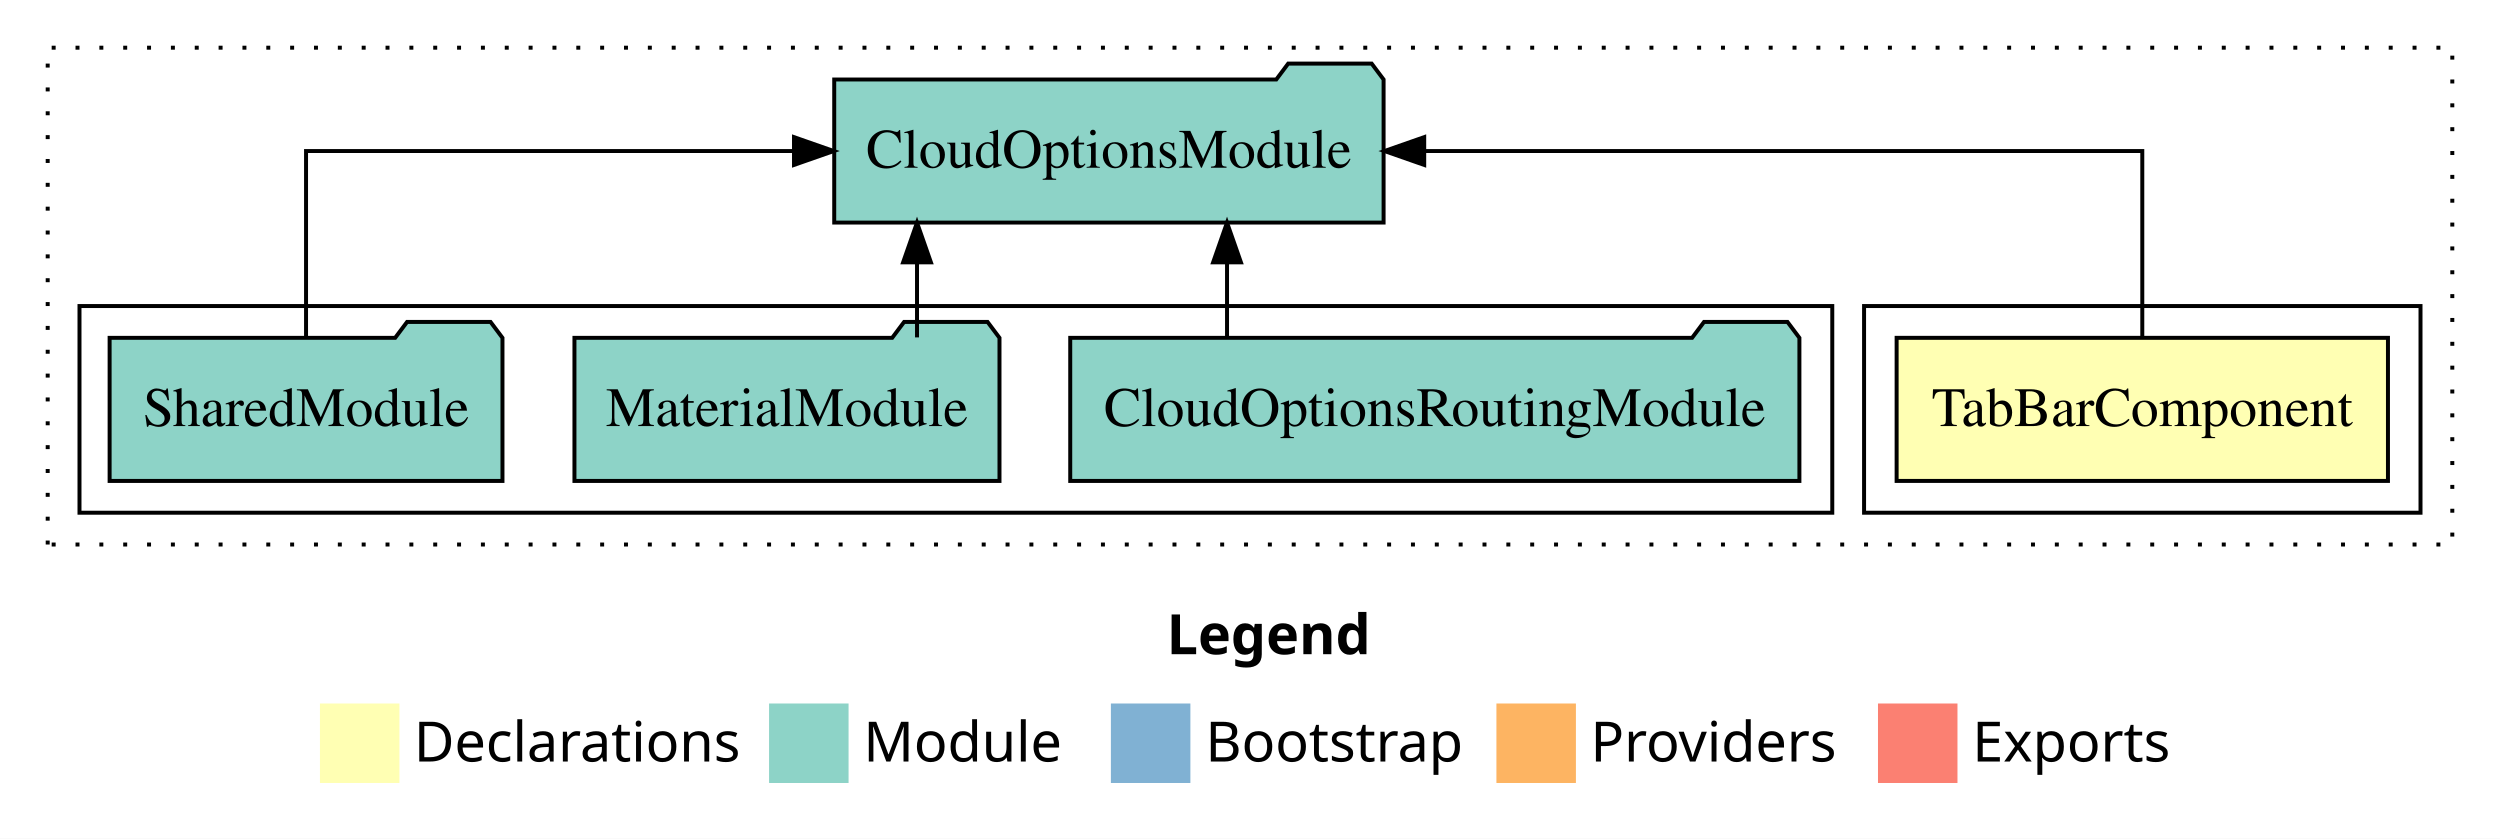
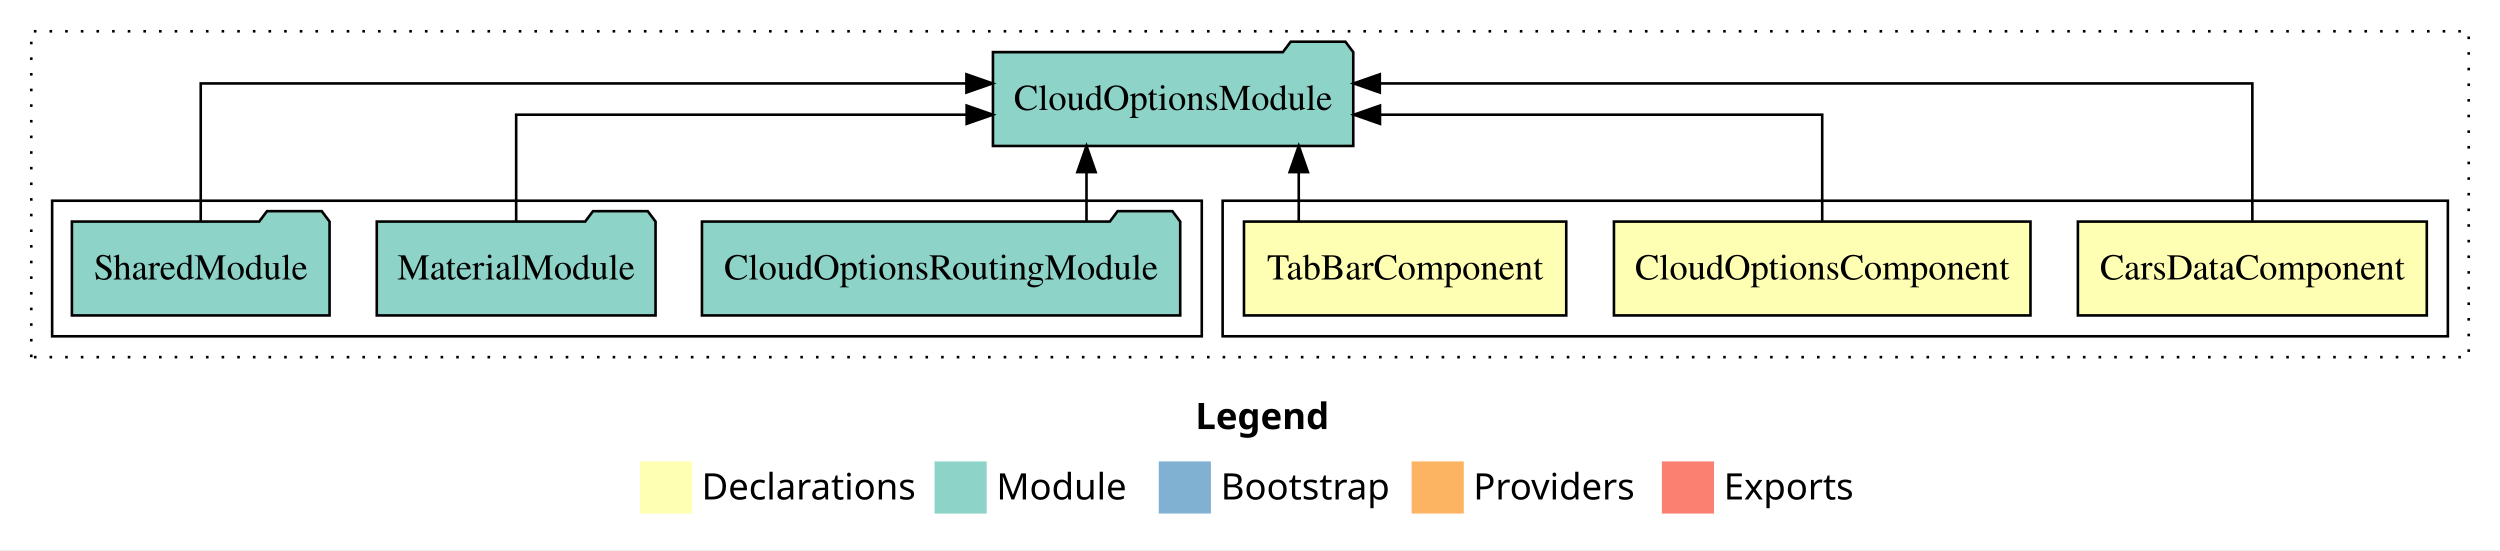
- <svg xmlns="http://www.w3.org/2000/svg" width="629pt" height="211pt" viewBox="0.00 0.00 629.00 211.00">
+ <svg xmlns="http://www.w3.org/2000/svg" width="959pt" height="211pt" viewBox="0.00 0.00 959.00 211.00">
  <g id="graph0" class="graph" transform="scale(1 1) rotate(0) translate(4 207)">
-     <polygon fill="white" stroke="transparent" points="-4,4 -4,-207 625,-207 625,4 -4,4" />
-     <text text-anchor="start" x="289.51" y="-42.4" font-family="Times-12" font-weight="bold" font-size="14.00">Legend</text>
-     <polygon fill="#ffffb3" stroke="transparent" points="76.5,-10 76.5,-30 96.5,-30 96.5,-10 76.5,-10" />
-     <text text-anchor="start" x="100.13" y="-15.4" font-family="Times-12" font-size="14.00">  Declarations</text>
-     <polygon fill="#8dd3c7" stroke="transparent" points="189.5,-10 189.5,-30 209.5,-30 209.5,-10 189.5,-10" />
-     <text text-anchor="start" x="213.23" y="-15.4" font-family="Times-12" font-size="14.00">  Module</text>
-     <polygon fill="#80b1d3" stroke="transparent" points="275.5,-10 275.5,-30 295.5,-30 295.5,-10 275.5,-10" />
-     <text text-anchor="start" x="299.28" y="-15.4" font-family="Times-12" font-size="14.00">  Bootstrap</text>
-     <polygon fill="#fdb462" stroke="transparent" points="372.5,-10 372.5,-30 392.5,-30 392.5,-10 372.5,-10" />
-     <text text-anchor="start" x="396.17" y="-15.4" font-family="Times-12" font-size="14.00">  Providers</text>
-     <polygon fill="#fb8072" stroke="transparent" points="468.5,-10 468.5,-30 488.5,-30 488.5,-10 468.5,-10" />
-     <text text-anchor="start" x="492.23" y="-15.4" font-family="Times-12" font-size="14.00">  Exports</text>
+     <polygon fill="white" stroke="transparent" points="-4,4 -4,-207 955,-207 955,4 -4,4" />
+     <text text-anchor="start" x="454.51" y="-42.4" font-family="Times-12" font-weight="bold" font-size="14.00">Legend</text>
+     <polygon fill="#ffffb3" stroke="transparent" points="241.5,-10 241.5,-30 261.5,-30 261.5,-10 241.5,-10" />
+     <text text-anchor="start" x="265.13" y="-15.4" font-family="Times-12" font-size="14.00">  Declarations</text>
+     <polygon fill="#8dd3c7" stroke="transparent" points="354.5,-10 354.5,-30 374.5,-30 374.5,-10 354.5,-10" />
+     <text text-anchor="start" x="378.23" y="-15.4" font-family="Times-12" font-size="14.00">  Module</text>
+     <polygon fill="#80b1d3" stroke="transparent" points="440.5,-10 440.5,-30 460.5,-30 460.5,-10 440.5,-10" />
+     <text text-anchor="start" x="464.28" y="-15.4" font-family="Times-12" font-size="14.00">  Bootstrap</text>
+     <polygon fill="#fdb462" stroke="transparent" points="537.5,-10 537.5,-30 557.5,-30 557.5,-10 537.5,-10" />
+     <text text-anchor="start" x="561.17" y="-15.4" font-family="Times-12" font-size="14.00">  Providers</text>
+     <polygon fill="#fb8072" stroke="transparent" points="633.5,-10 633.5,-30 653.5,-30 653.5,-10 633.5,-10" />
+     <text text-anchor="start" x="657.23" y="-15.4" font-family="Times-12" font-size="14.00">  Exports</text>
    <g id="clust1" class="cluster">
-       <polygon fill="none" stroke="black" stroke-dasharray="1,5" points="8,-70 8,-195 613,-195 613,-70 8,-70" />
+       <polygon fill="none" stroke="black" stroke-dasharray="1,5" points="8,-70 8,-195 943,-195 943,-70 8,-70" />
    </g>
    <g id="clust2" class="cluster">
-       <polygon fill="none" stroke="black" points="465,-78 465,-130 605,-130 605,-78 465,-78" />
+       <polygon fill="none" stroke="black" points="465,-78 465,-130 935,-130 935,-78 465,-78" />
    </g>
-     <g id="clust4" class="cluster">
+     <g id="clust6" class="cluster">
      <polygon fill="none" stroke="black" points="16,-78 16,-130 457,-130 457,-78 16,-78" />
    </g>
    <g id="node1" class="node">
+       <polygon fill="#ffffb3" stroke="black" points="926.92,-122 793.08,-122 793.08,-86 926.92,-86 926.92,-122" />
+       <text text-anchor="middle" x="860" y="-99.8" font-family="Times,serif" font-size="14.00">CarsDataComponent</text>
+     </g>
+     <g id="node4" class="node">
+       <polygon fill="#8dd3c7" stroke="black" points="515.11,-187 512.11,-191 491.11,-191 488.11,-187 376.89,-187 376.89,-151 515.11,-151 515.11,-187" />
+       <text text-anchor="middle" x="446" y="-164.8" font-family="Times,serif" font-size="14.00">CloudOptionsModule</text>
+     </g>
+     <g id="edge1" class="edge">
+       <path fill="none" stroke="black" d="M860,-122.28C860,-143.32 860,-175 860,-175 860,-175 525.29,-175 525.29,-175" />
+       <polygon fill="black" stroke="black" points="525.29,-171.5 515.29,-175 525.29,-178.5 525.29,-171.5" />
+     </g>
+     <g id="node2" class="node">
+       <polygon fill="#ffffb3" stroke="black" points="774.89,-122 615.11,-122 615.11,-86 774.89,-86 774.89,-122" />
+       <text text-anchor="middle" x="695" y="-99.8" font-family="Times,serif" font-size="14.00">CloudOptionsComponent</text>
+     </g>
+     <g id="edge2" class="edge">
+       <path fill="none" stroke="black" d="M695,-122.02C695,-139.37 695,-163 695,-163 695,-163 525.36,-163 525.36,-163" />
+       <polygon fill="black" stroke="black" points="525.36,-159.5 515.36,-163 525.36,-166.5 525.36,-159.5" />
+     </g>
+     <g id="node3" class="node">
      <polygon fill="#ffffb3" stroke="black" points="596.81,-122 473.19,-122 473.19,-86 596.81,-86 596.81,-122" />
      <text text-anchor="middle" x="535" y="-99.8" font-family="Times,serif" font-size="14.00">TabBarComponent</text>
    </g>
-     <g id="node2" class="node">
-       <polygon fill="#8dd3c7" stroke="black" points="344.11,-187 341.11,-191 320.11,-191 317.11,-187 205.89,-187 205.89,-151 344.11,-151 344.11,-187" />
-       <text text-anchor="middle" x="275" y="-164.8" font-family="Times,serif" font-size="14.00">CloudOptionsModule</text>
+     <g id="edge3" class="edge">
+       <path fill="none" stroke="black" d="M494.2,-122.11C494.2,-122.11 494.2,-140.99 494.2,-140.99" />
+       <polygon fill="black" stroke="black" points="490.7,-140.99 494.2,-150.99 497.7,-140.99 490.7,-140.99" />
    </g>
-     <g id="edge1" class="edge">
-       <path fill="none" stroke="black" d="M535,-122.11C535,-141.34 535,-169 535,-169 535,-169 354.33,-169 354.33,-169" />
-       <polygon fill="black" stroke="black" points="354.33,-165.5 344.33,-169 354.33,-172.5 354.33,-165.5" />
-     </g>
-     <g id="node3" class="node">
+     <g id="node5" class="node">
      <polygon fill="#8dd3c7" stroke="black" points="448.73,-122 445.73,-126 424.73,-126 421.73,-122 265.27,-122 265.27,-86 448.73,-86 448.73,-122" />
      <text text-anchor="middle" x="357" y="-99.8" font-family="Times,serif" font-size="14.00">CloudOptionsRoutingModule</text>
    </g>
-     <g id="edge2" class="edge">
-       <path fill="none" stroke="black" d="M304.72,-122.11C304.72,-122.11 304.72,-140.99 304.72,-140.99" />
-       <polygon fill="black" stroke="black" points="301.22,-140.99 304.72,-150.99 308.22,-140.99 301.22,-140.99" />
+     <g id="edge4" class="edge">
+       <path fill="none" stroke="black" d="M412.78,-122.11C412.78,-122.11 412.78,-140.99 412.78,-140.99" />
+       <polygon fill="black" stroke="black" points="409.28,-140.99 412.78,-150.99 416.28,-140.99 409.28,-140.99" />
    </g>
-     <g id="node4" class="node">
+     <g id="node6" class="node">
      <polygon fill="#8dd3c7" stroke="black" points="247.47,-122 244.47,-126 223.47,-126 220.47,-122 140.53,-122 140.53,-86 247.47,-86 247.47,-122" />
      <text text-anchor="middle" x="194" y="-99.8" font-family="Times,serif" font-size="14.00">MaterialModule</text>
    </g>
-     <g id="edge3" class="edge">
-       <path fill="none" stroke="black" d="M226.72,-122.11C226.72,-122.11 226.72,-140.99 226.72,-140.99" />
-       <polygon fill="black" stroke="black" points="223.22,-140.99 226.72,-150.99 230.22,-140.99 223.22,-140.99" />
+     <g id="edge5" class="edge">
+       <path fill="none" stroke="black" d="M194,-122.02C194,-139.37 194,-163 194,-163 194,-163 366.81,-163 366.81,-163" />
+       <polygon fill="black" stroke="black" points="366.81,-166.5 376.81,-163 366.81,-159.5 366.81,-166.5" />
    </g>
-     <g id="node5" class="node">
+     <g id="node7" class="node">
      <polygon fill="#8dd3c7" stroke="black" points="122.42,-122 119.42,-126 98.42,-126 95.42,-122 23.58,-122 23.58,-86 122.42,-86 122.42,-122" />
      <text text-anchor="middle" x="73" y="-99.8" font-family="Times,serif" font-size="14.00">SharedModule</text>
    </g>
-     <g id="edge4" class="edge">
-       <path fill="none" stroke="black" d="M73,-122.11C73,-141.34 73,-169 73,-169 73,-169 195.77,-169 195.77,-169" />
-       <polygon fill="black" stroke="black" points="195.77,-172.5 205.77,-169 195.77,-165.5 195.77,-172.5" />
+     <g id="edge6" class="edge">
+       <path fill="none" stroke="black" d="M73,-122.28C73,-143.32 73,-175 73,-175 73,-175 366.72,-175 366.72,-175" />
+       <polygon fill="black" stroke="black" points="366.72,-178.5 376.72,-175 366.72,-171.5 366.72,-178.5" />
    </g>
  </g>
</svg>
